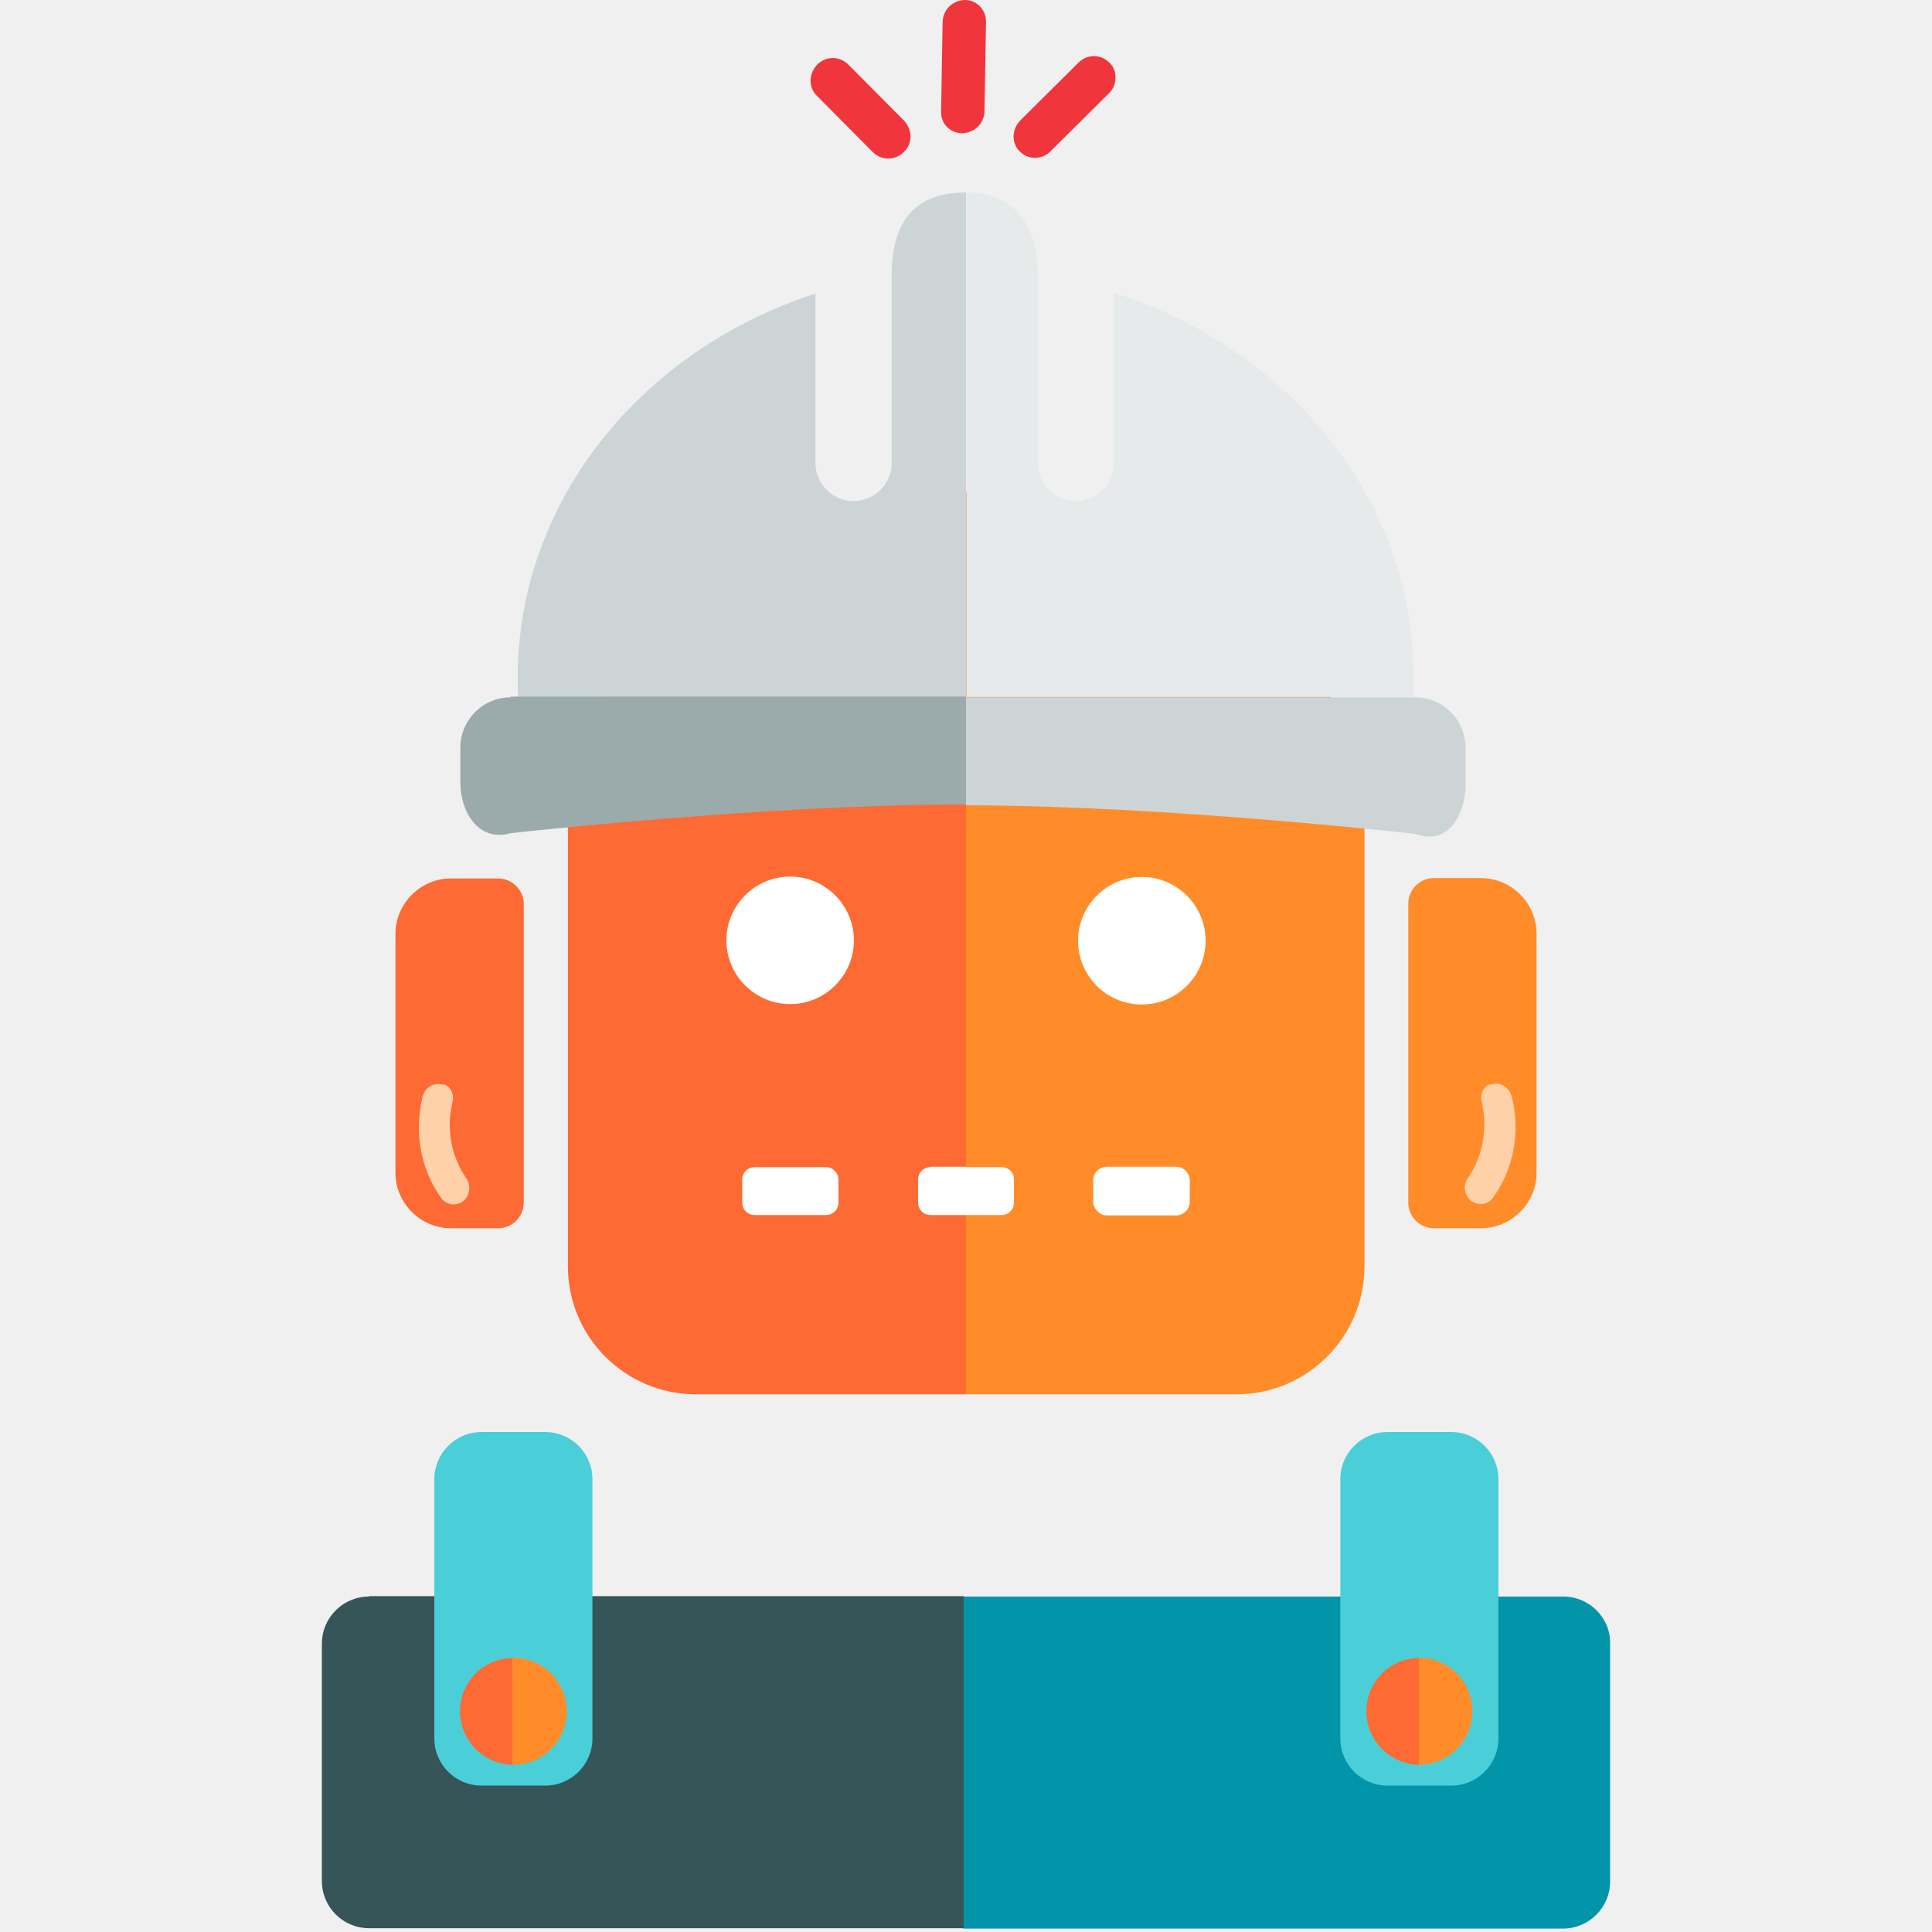
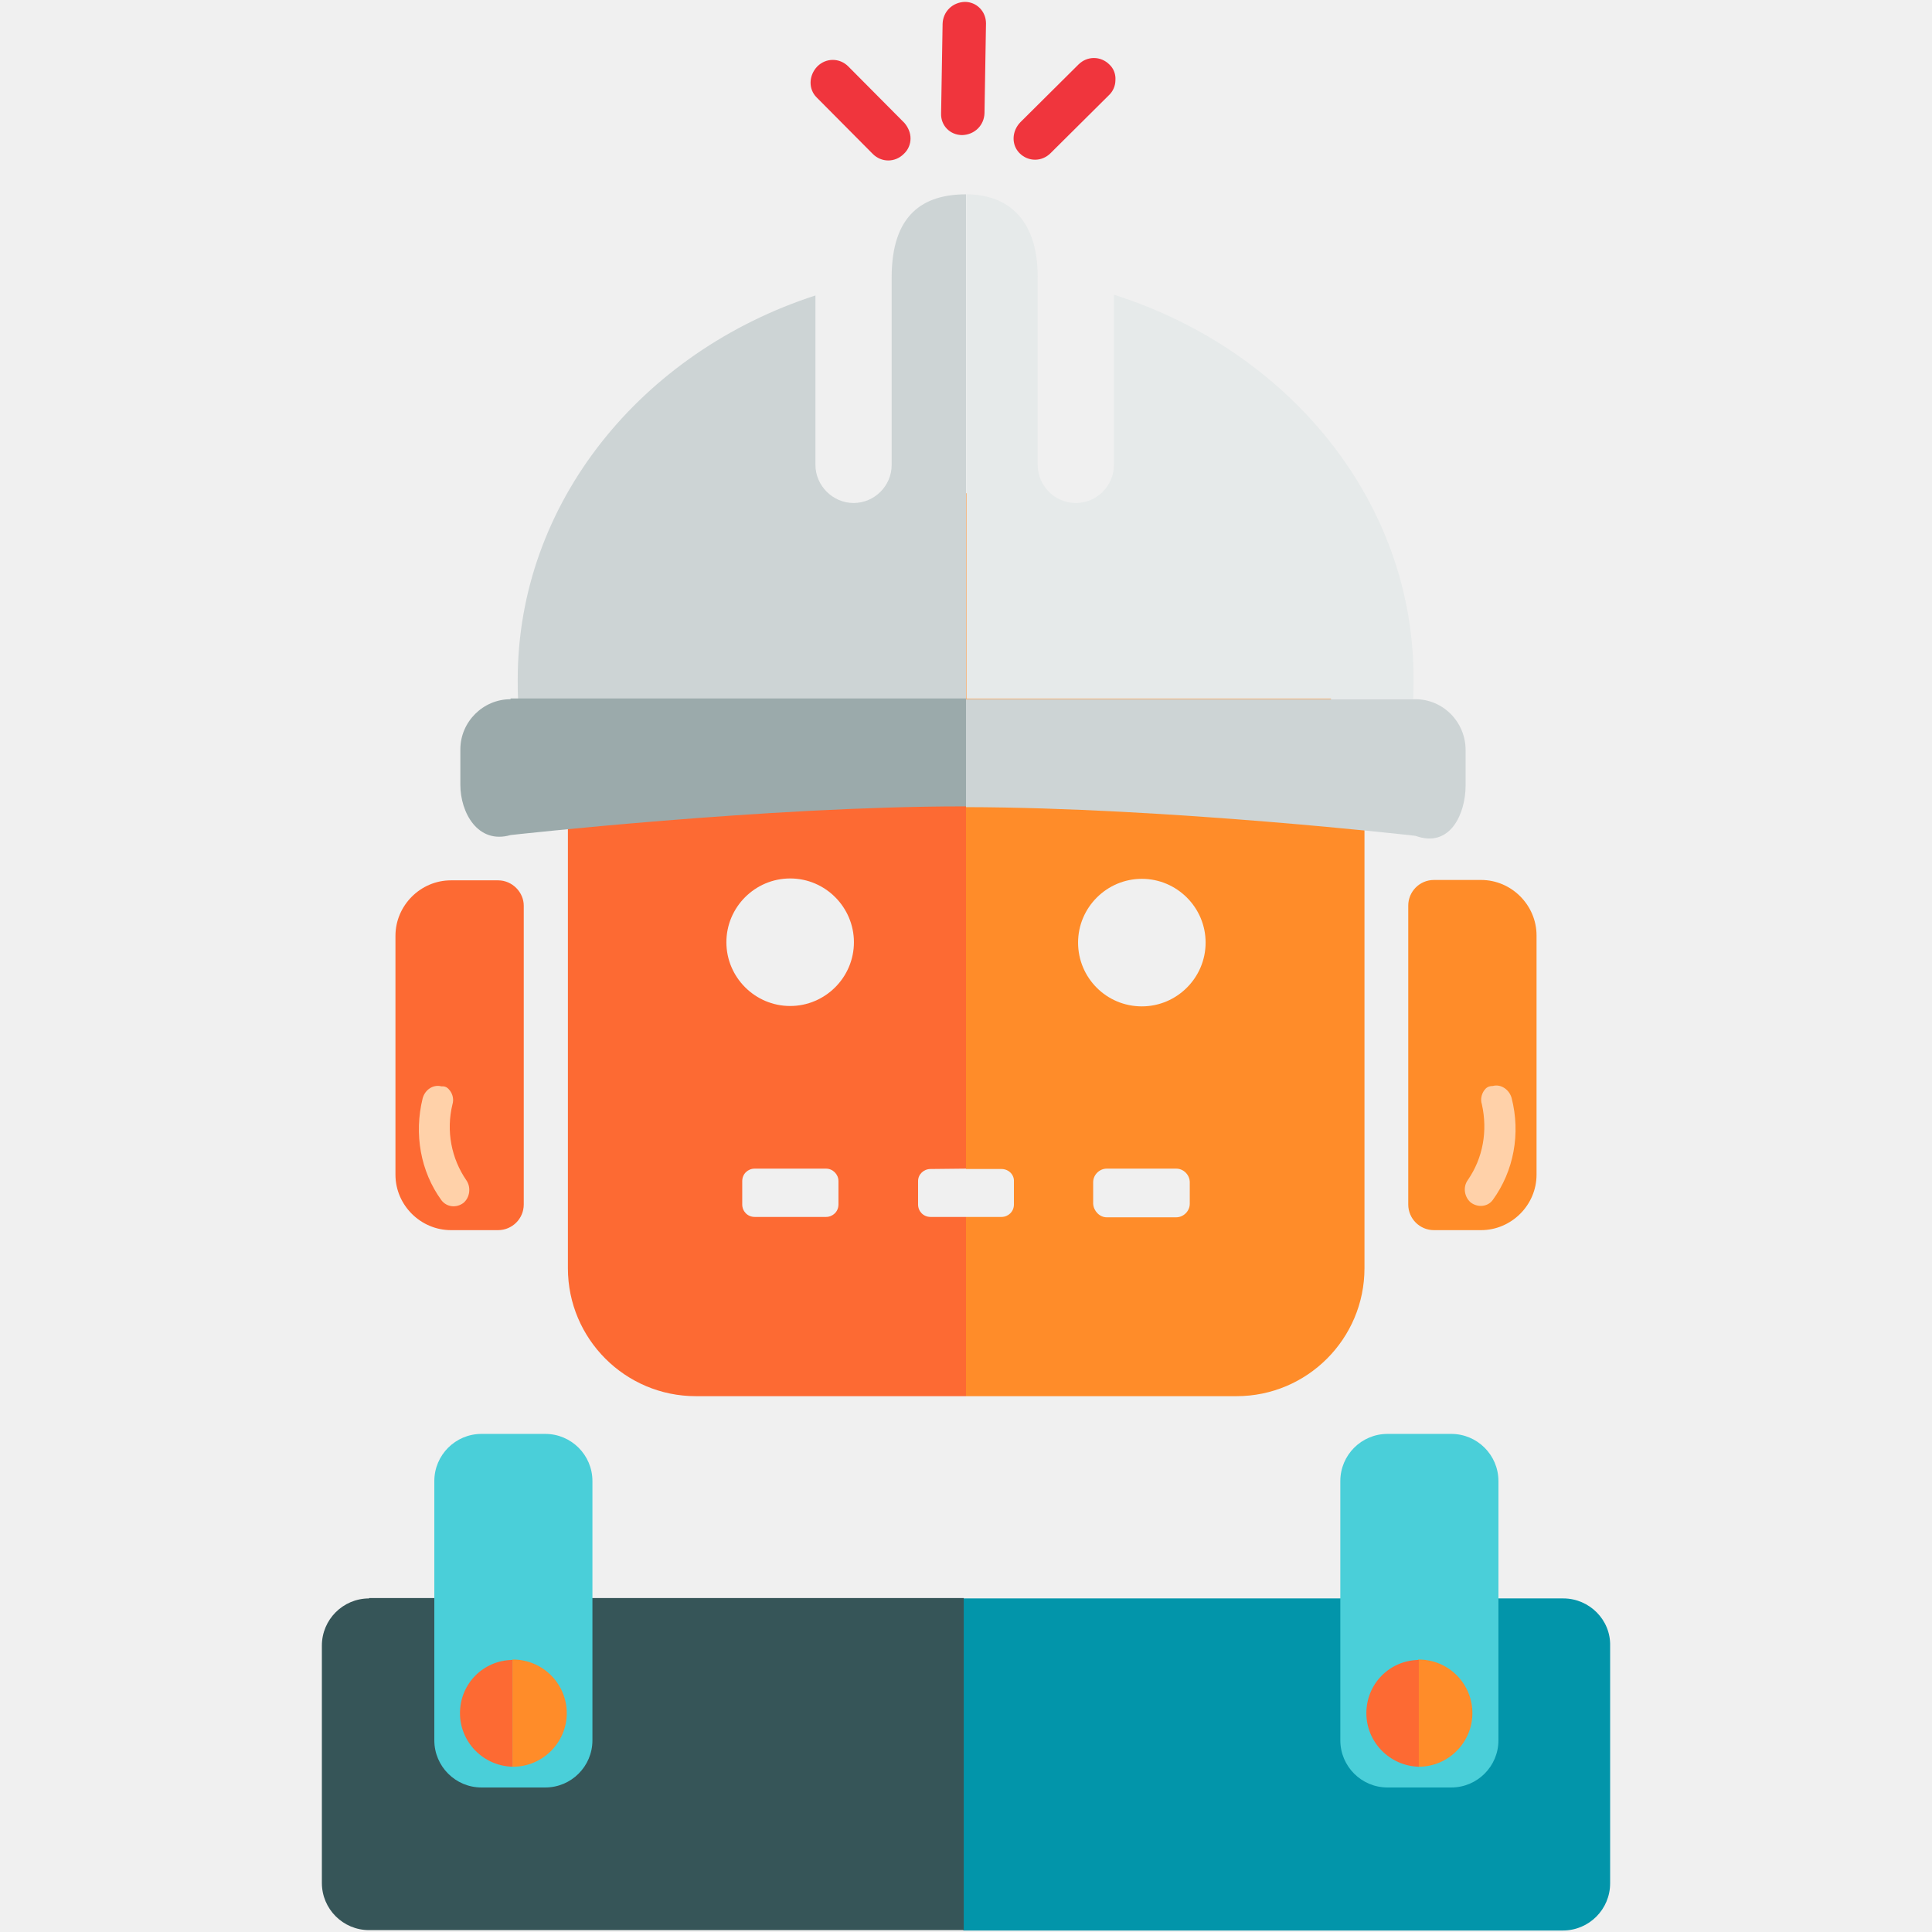
<svg xmlns="http://www.w3.org/2000/svg" version="1.1" id="Layer_1" x="0px" y="0px" viewBox="96 11 512 512" style="enable-background:new 96 11 512 512;" xml:space="preserve">
  <style type="text/css">
	.st0{display:none;fill:#020202;}
	.st1{fill:#FD6A33;}
	.st2{fill:#FF8C29;}
- 	.st3{fill:#FFFFFF;}
- 	.st4{fill:#FFD1A9;}
- 	.st5{fill:#F0353D;}
- 	.st6{fill:#E6EAEA;}
- 	.st7{fill:#CDD4D5;}
- 	.st8{fill:#9BAAAB;}
- 	.st9{fill:#365558;}
- 	.st10{fill:#0295AA;}
- 	.st11{fill:#4ACFD9;}
- 	.st12{fill:none;stroke:#000000;stroke-miterlimit:10;}
+ 	.st3{fill:#FFD1A9;}
+ 	.st4{fill:#F0353D;}
+ 	.st5{fill:#E6EAEA;}
+ 	.st6{fill:#CDD4D5;}
+ 	.st7{fill:#9BAAAB;}
+ 	.st8{fill:#365558;}
+ 	.st9{fill:#0295AA;}
+ 	.st10{fill:#4ACFD9;}
+ 	.st11{fill:none;stroke:#000000;stroke-miterlimit:10;}
+ 	.st12{fill:#FFFFFF;}
	.st13{fill:#BCD643;}
</style>
-   <rect x="398" y="-184" class="st0" width="512" height="512" />
-   <path class="st1" d="M228,243.8h-6.2h-6.3c-8.1,0-14.7,6.7-14.7,14.7v63.3c0,8.1,6.7,14.7,14.7,14.7h6.3h6.2c3.7,0,6.8-3,6.8-6.8  v-79.2C234.8,247,231.8,243.8,228,243.8z" />
-   <path class="st2" d="M482.2,336.5H476c-3.7,0-6.8-3-6.8-6.8v-79.2c0-3.7,3-6.8,6.8-6.8h6.2h6.3c8.1,0,14.7,6.7,14.7,14.7v63.4  c0,8.1-6.7,14.7-14.7,14.7H482.2z" />
-   <path class="st2" d="M457.6,218.5v128.1c0,18.7-15.2,33.9-33.9,33.9H352V141.2l0,0c8.9,0,16.2,7.3,16.2,16.2v18.4  c0,4.7,4.3,8.9,8.9,8.9h46.6C442.2,184.6,457.6,199.8,457.6,218.5z" />
-   <path class="st3" d="M389.3,333.1h18.4c1.9,0,3.6-1.6,3.6-3.6v-5.7c0-1.9-1.6-3.6-3.6-3.6h-18.4c-1.9,0-3.6,1.6-3.6,3.6v5.7  C385.8,331.4,387.4,333.1,389.3,333.1z" />
-   <path class="st3" d="M398.6,277.2c9.3,0,16.9-7.6,16.9-16.9c0-9.3-7.6-16.9-16.9-16.9s-16.9,7.6-16.9,16.9  C381.7,269.6,389.2,277.2,398.6,277.2z" />
-   <path class="st3" d="M361.4,320.3H352V333h9.4c1.8,0,3.3-1.4,3.3-3.3v-6.1C364.8,321.8,363.3,320.3,361.4,320.3z" />
-   <path class="st1" d="M352,141.1v239.4h-71.6c-18.7,0-33.9-15.2-33.9-33.9V218.5c0-18.7,15.2-33.9,33.9-33.9h45.1  c5,0,10.2-3.8,10.2-8.9v-18.4C335.9,148.4,343.1,141.1,352,141.1z" />
-   <path class="st3" d="M314.9,320.3H296c-1.8,0-3.3,1.4-3.3,3.3v6.1c0,1.8,1.4,3.3,3.3,3.3h18.9c1.8,0,3.3-1.4,3.3-3.3v-6.1  C318.2,321.8,316.7,320.3,314.9,320.3z" />
-   <path class="st3" d="M305.4,243.3c-9.3,0-16.9,7.6-16.9,16.9c0,9.3,7.6,16.9,16.9,16.9s16.9-7.6,16.9-16.9  C322.3,251,314.8,243.3,305.4,243.3z" />
-   <path class="st3" d="M342.6,320.3c-1.8,0-3.3,1.4-3.3,3.3v6.1c0,1.8,1.4,3.3,3.3,3.3h9.4v-12.8H342.6z" />
-   <path class="st4" d="M215.3,299.6c0.7,1,1,2.3,0.6,3.6c-1.7,7-0.3,14.3,3.7,20.1c1.3,1.9,0.9,4.6-0.8,6c-1.9,1.4-4.4,1.1-5.8-0.7  c-5.6-7.7-7.3-17.6-5-27c0.6-2.3,2.8-3.8,5-3.2C214.1,298.3,214.7,298.8,215.3,299.6z" />
-   <path class="st4" d="M491.6,298.3c2.2-0.6,4.4,1,5,3.2c2.4,9.4,0.6,19.3-5,27c-1.3,1.8-3.9,2.1-5.8,0.7c-1.7-1.4-2.2-4.1-0.8-6  c4-5.8,5.3-13,3.7-20.1c-0.4-1.2-0.1-2.6,0.6-3.6C489.8,298.8,490.4,298.3,491.6,298.3z" />
-   <path class="st5" d="M357.3,16.7l-0.4,23.8c-0.1,3.2-2.6,5.7-5.9,5.8c-3.2,0-5.7-2.5-5.6-5.7l0.4-23.8c0.1-3.2,2.6-5.7,5.9-5.8  C354.8,11,357.3,13.5,357.3,16.7z" />
-   <path class="st5" d="M391.6,31.7c0,1.5-0.6,3-1.8,4.1l-15.4,15.3c-2.3,2.3-5.9,2.3-8.2,0c-2.2-2.2-2.1-5.8,0.2-8.2l15.4-15.3  c2.3-2.3,5.9-2.3,8.2,0C391.2,28.7,391.7,30.3,391.6,31.7z" />
-   <path class="st5" d="M337.3,47.2c0,1.5-0.6,3-1.8,4.1c-2.3,2.3-5.9,2.3-8.2,0l-14.9-15c-2.2-2.2-2.1-5.8,0.2-8.2  c2.3-2.3,5.9-2.3,8.2,0l14.9,15C336.7,44.3,337.3,45.7,337.3,47.2z" />
-   <path class="st6" d="M470.6,190.6c0.2-47.2-33.1-87.3-79.4-102v45.1c0,5.6-4.6,10.1-10.1,10.1c-5.6,0-10.1-4.6-10.1-10.1  c0,0,0-37.7,0-49.8c0-16.1-8.7-21.9-18.9-21.9v133.7h118.4C470.6,194,470.6,192.2,470.6,190.6z" />
-   <path class="st7" d="M332.3,84c0,16.7,0,49.7,0,49.7c0,5.6-4.6,10.1-10.1,10.1s-10.1-4.6-10.1-10.1V88.8  c-46,14.9-78.9,54.9-78.9,101.8c0,1.8,0,3.4,0.1,5.1H352V62C340.7,62,332.3,67.3,332.3,84z" />
-   <path class="st7" d="M471.1,195.8H352v28.6c53.4,0.1,119.1,7.6,119.1,7.6c9.3,3.4,13.3-6,13.3-13.3v-9.4  C484.4,201.8,478.4,195.8,471.1,195.8z" />
-   <path class="st8" d="M231.3,195.8c-7.3,0-13.3,6-13.3,13.3v9.4c0,7.3,4.6,15.8,13.3,13.3c0,0,67.9-7.6,119.9-7.6c0.3,0,0.5,0,0.8,0  v-28.6H231.3z" />
+   <rect x="494" y="-173" class="st0" width="512" height="512" />
+   <path class="st1" d="M228,244.3h-6.2h-6.3c-8.1,0-14.7,6.7-14.7,14.7v63.3c0,8.1,6.7,14.7,14.7,14.7h6.3h6.2c3.7,0,6.8-3,6.8-6.8  V251C234.8,247.5,231.8,244.3,228,244.3z" />
+   <path class="st2" d="M482.2,337H476c-3.7,0-6.8-3-6.8-6.8V251c0-3.7,3-6.8,6.8-6.8h6.2h6.3c8.1,0,14.7,6.7,14.7,14.7v63.4  c0,8.1-6.7,14.7-14.7,14.7L482.2,337L482.2,337z" />
+   <path class="st2" d="M423.7,185.2h-46.6c-4.6,0-8.9-4.2-8.9-8.9v-18.4c0-8.9-7.3-16.2-16.2-16.2v179.1h9.4c1.9,0,3.4,1.5,3.3,3.3  v6.1c0,1.9-1.5,3.3-3.3,3.3H352V381h71.7c18.7,0,33.9-15.2,33.9-33.9V219C457.6,200.3,442.2,185.1,423.7,185.2z M411.3,330  c0,2-1.7,3.6-3.6,3.6h-18.4c-1.9,0-3.5-1.7-3.6-3.6v-5.7c0-2,1.7-3.6,3.6-3.6h18.4c2,0,3.6,1.7,3.6,3.6V330z M398.6,277.7  c-9.4,0-16.9-7.6-16.9-16.9s7.6-16.9,16.9-16.9s16.9,7.6,16.9,16.9C415.5,270.1,407.9,277.7,398.6,277.7z" />
+   <path class="st1" d="M342.6,320.8L342.6,320.8l9.4-0.1V141.6c-8.9,0-16.1,7.3-16.3,16.2v18.4c0,5.1-5.2,8.9-10.2,8.9h-45.1  c-18.7,0-33.9,15.2-33.9,33.9v128.1c0,18.7,15.2,33.9,33.9,33.9H352v-47.5h-9.4c-1.9,0-3.3-1.5-3.3-3.3V324  C339.3,322.2,340.8,320.8,342.6,320.8z M318.2,330.2c0,1.9-1.5,3.3-3.3,3.3H296c-1.9,0-3.3-1.5-3.3-3.3V324c0-1.9,1.5-3.3,3.3-3.3  h18.9c1.8,0,3.3,1.5,3.3,3.3V330.2z M305.4,277.6c-9.3,0-16.9-7.6-16.9-16.9s7.6-16.9,16.9-16.9c9.4,0,16.9,7.7,16.9,16.9  C322.3,270,314.7,277.6,305.4,277.6z" />
+   <path class="st3" d="M215.3,300.1c0.7,1,1,2.3,0.6,3.6c-1.7,7-0.3,14.3,3.7,20.1c1.3,1.9,0.9,4.6-0.8,6c-1.9,1.4-4.4,1.1-5.8-0.7  c-5.6-7.7-7.3-17.6-5-27c0.6-2.3,2.8-3.8,5-3.2C214.1,298.8,214.7,299.3,215.3,300.1z" />
+   <path class="st3" d="M491.6,298.8c2.2-0.6,4.4,1,5,3.2c2.4,9.4,0.6,19.3-5,27c-1.3,1.8-3.9,2.1-5.8,0.7c-1.7-1.4-2.2-4.1-0.8-6  c4-5.8,5.3-13,3.7-20.1c-0.4-1.2-0.1-2.6,0.6-3.6C489.8,299.3,490.4,298.8,491.6,298.8z" />
+   <path class="st4" d="M357.3,17.2L356.9,41c-0.1,3.2-2.6,5.7-5.9,5.8c-3.2,0-5.7-2.5-5.6-5.7l0.4-23.8c0.1-3.2,2.6-5.7,5.9-5.8  C354.8,11.5,357.3,14,357.3,17.2z" />
+   <path class="st4" d="M391.6,32.2c0,1.5-0.6,3-1.8,4.1l-15.4,15.3c-2.3,2.3-5.9,2.3-8.2,0c-2.2-2.2-2.1-5.8,0.2-8.2l15.4-15.3  c2.3-2.3,5.9-2.3,8.2,0C391.2,29.2,391.7,30.8,391.6,32.2z" />
+   <path class="st4" d="M337.3,47.7c0,1.5-0.6,3-1.8,4.1c-2.3,2.3-5.9,2.3-8.2,0l-14.9-15c-2.2-2.2-2.1-5.8,0.2-8.2  c2.3-2.3,5.9-2.3,8.2,0l14.9,15C336.7,44.8,337.3,46.2,337.3,47.7z" />
+   <path class="st5" d="M470.6,191.1c0.2-47.2-33.1-87.3-79.4-102v45.1c0,5.6-4.6,10.1-10.1,10.1c-5.6,0-10.1-4.6-10.1-10.1  c0,0,0-37.7,0-49.8c0-16.1-8.7-21.9-18.9-21.9v133.7h118.4C470.6,194.5,470.6,192.7,470.6,191.1z" />
+   <path class="st6" d="M332.3,84.5c0,16.7,0,49.7,0,49.7c0,5.6-4.6,10.1-10.1,10.1s-10.1-4.6-10.1-10.1V89.3  c-46,14.9-78.9,54.9-78.9,101.8c0,1.8,0,3.4,0.1,5.1H352V62.5C340.7,62.5,332.3,67.8,332.3,84.5z" />
+   <path class="st6" d="M471.1,196.3H352v28.6c53.4,0.1,119.1,7.6,119.1,7.6c9.3,3.4,13.3-6,13.3-13.3v-9.4  C484.4,202.3,478.4,196.3,471.1,196.3z" />
+   <path class="st7" d="M231.3,196.3c-7.3,0-13.3,6-13.3,13.3v9.4c0,7.3,4.6,15.8,13.3,13.3c0,0,67.9-7.6,119.9-7.6c0.3,0,0.5,0,0.8,0  v-28.6H231.3V196.3z" />
  <g>
-     <rect x="-441" y="11" class="st5" width="128" height="128" />
-     <rect x="-313" y="11" class="st1" width="128" height="128" />
-     <rect x="-185" y="11" class="st2" width="128" height="128" />
-     <rect x="-57" y="11" class="st4" width="128" height="128" />
-     <rect x="-441" y="139" class="st9" width="128" height="128" />
-     <rect x="-313" y="139" class="st10" width="128" height="128" />
-     <rect x="-185" y="139" class="st11" width="128" height="128" />
-     <rect x="-57" y="139" class="st12" width="128" height="128" />
-     <rect x="-441" y="267" class="st8" width="128" height="128" />
-     <rect x="-313" y="267" class="st7" width="128" height="128" />
-     <rect x="-185" y="267" class="st6" width="128" height="128" />
-     <rect x="-57" y="267" class="st3" width="128" height="128" />
-     <rect x="-441" y="395" class="st13" width="128" height="128" />
-     <rect x="-313" y="395" class="st12" width="128" height="128" />
-     <rect x="-185" y="395" class="st12" width="128" height="128" />
-     <rect x="-57" y="395" class="st12" width="128" height="128" />
+     <rect x="-556" y="22" class="st4" width="128" height="128" />
+     <rect x="-428" y="22" class="st1" width="128" height="128" />
+     <rect x="-300" y="22" class="st2" width="128" height="128" />
+     <rect x="-172" y="22" class="st3" width="128" height="128" />
+     <rect x="-556" y="150" class="st8" width="128" height="128" />
+     <rect x="-428" y="150" class="st9" width="128" height="128" />
+     <rect x="-300" y="150" class="st10" width="128" height="128" />
+     <rect x="-172" y="150" class="st11" width="128" height="128" />
+     <rect x="-556" y="278" class="st7" width="128" height="128" />
+     <rect x="-428" y="278" class="st6" width="128" height="128" />
+     <rect x="-300" y="278" class="st5" width="128" height="128" />
+     <rect x="-172" y="278" class="st12" width="128" height="128" />
+     <rect x="-556" y="406" class="st13" width="128" height="128" />
+     <rect x="-428" y="406" class="st11" width="128" height="128" />
+     <rect x="-300" y="406" class="st11" width="128" height="128" />
+     <rect x="-172" y="406" class="st11" width="128" height="128" />
  </g>
-   <path class="st10" d="M510.3,434.1h-159v88h158.9c6.9,0,12.5-5.6,12.5-12.5v-62.9C522.9,439.8,517.2,434.1,510.3,434.1z" />
-   <path class="st9" d="M193.8,434.1c-6.9,0-12.5,5.6-12.5,12.5v62.9c0,6.9,5.6,12.5,12.5,12.5h157.6v-88H193.8z" />
-   <path class="st11" d="M240.5,390.5h-16.9c-6.9,0-12.5,5.6-12.5,12.5v68.7c0,6.9,5.6,12.5,12.5,12.5h16.9c6.9,0,12.5-5.6,12.5-12.5  V403C253,396.1,247.4,390.5,240.5,390.5z" />
-   <path class="st2" d="M232,450.3c-0.1,0-0.2,0-0.2,0v28.4c0.1,0,0.2,0,0.2,0c7.8,0,14.2-6.4,14.2-14.2S239.8,450.3,232,450.3z" />
-   <path class="st1" d="M217.9,464.5c0,7.7,6.2,14,13.9,14.2v-28.3C224,450.5,217.9,456.8,217.9,464.5z" />
-   <path class="st11" d="M480.6,484.2h-16.9c-6.9,0-12.5-5.6-12.5-12.5V403c0-6.9,5.6-12.5,12.5-12.5h16.9c6.9,0,12.5,5.6,12.5,12.5  v68.7C493.1,478.6,487.5,484.2,480.6,484.2z" />
-   <path class="st2" d="M472,450.3c-0.1,0-0.2,0-0.2,0v28.4c0.1,0,0.2,0,0.2,0c7.8,0,14.2-6.4,14.2-14.2S479.9,450.3,472,450.3z" />
-   <path class="st1" d="M458.1,464.5c0,7.7,6.2,14,13.9,14.2v-28.3C464.2,450.5,458.1,456.8,458.1,464.5z" />
+   <path class="st9" d="M510.3,434.6h-159v88h158.9c6.9,0,12.5-5.6,12.5-12.5v-62.9C522.9,440.3,517.2,434.6,510.3,434.6z" />
+   <path class="st8" d="M193.8,434.6c-6.9,0-12.5,5.6-12.5,12.5V510c0,6.9,5.6,12.5,12.5,12.5h157.6v-88H193.8V434.6z" />
+   <path class="st10" d="M240.5,391h-16.9c-6.9,0-12.5,5.6-12.5,12.5v68.7c0,6.9,5.6,12.5,12.5,12.5h16.9c6.9,0,12.5-5.6,12.5-12.5  v-68.7C253,396.6,247.4,391,240.5,391z" />
+   <path class="st2" d="M232,450.8c-0.1,0-0.2,0-0.2,0v28.4c0.1,0,0.2,0,0.2,0c7.8,0,14.2-6.4,14.2-14.2S239.8,450.8,232,450.8z" />
+   <path class="st1" d="M217.9,465c0,7.7,6.2,14,13.9,14.2v-28.3C224,451,217.9,457.3,217.9,465z" />
+   <path class="st10" d="M480.6,484.7h-16.9c-6.9,0-12.5-5.6-12.5-12.5v-68.7c0-6.9,5.6-12.5,12.5-12.5h16.9c6.9,0,12.5,5.6,12.5,12.5  v68.7C493.1,479.1,487.5,484.7,480.6,484.7z" />
+   <path class="st2" d="M472,450.8c-0.1,0-0.2,0-0.2,0v28.4c0.1,0,0.2,0,0.2,0c7.8,0,14.2-6.4,14.2-14.2S479.9,450.8,472,450.8z" />
+   <path class="st1" d="M458.1,465c0,7.7,6.2,14,13.9,14.2v-28.3C464.2,451,458.1,457.3,458.1,465z" />
</svg>
